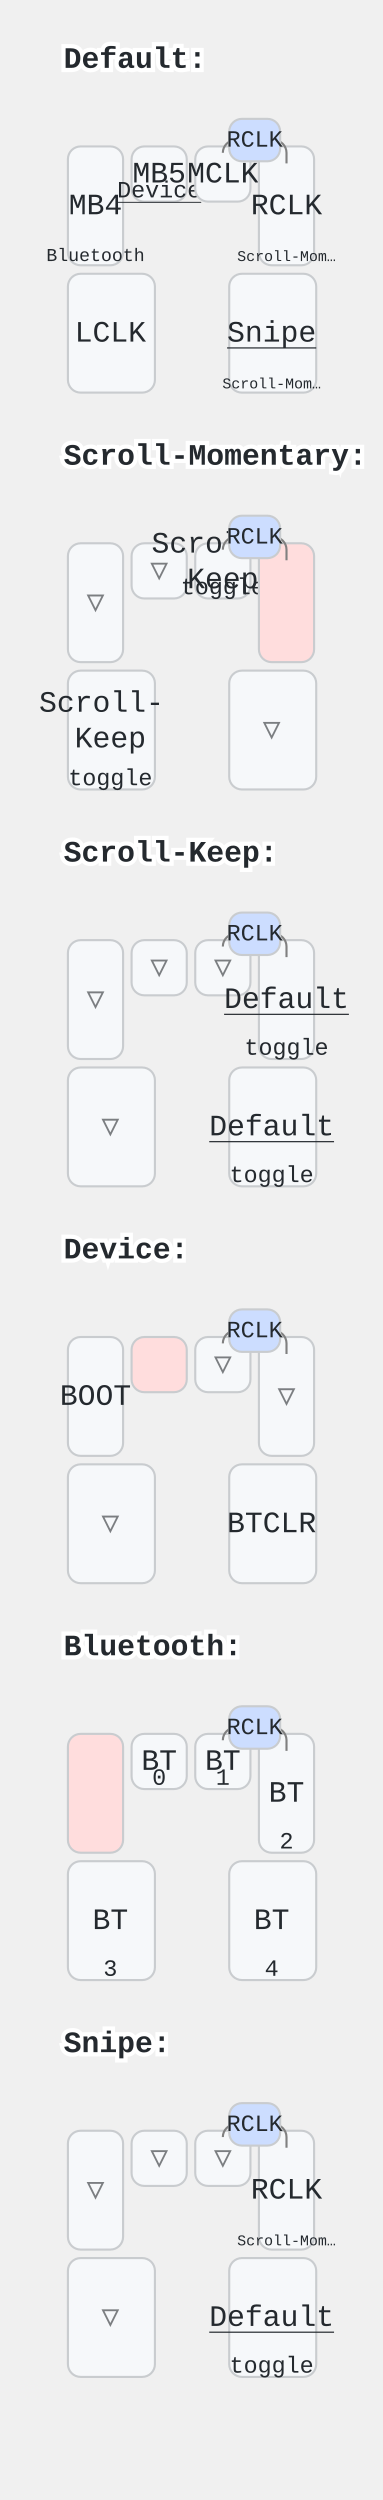
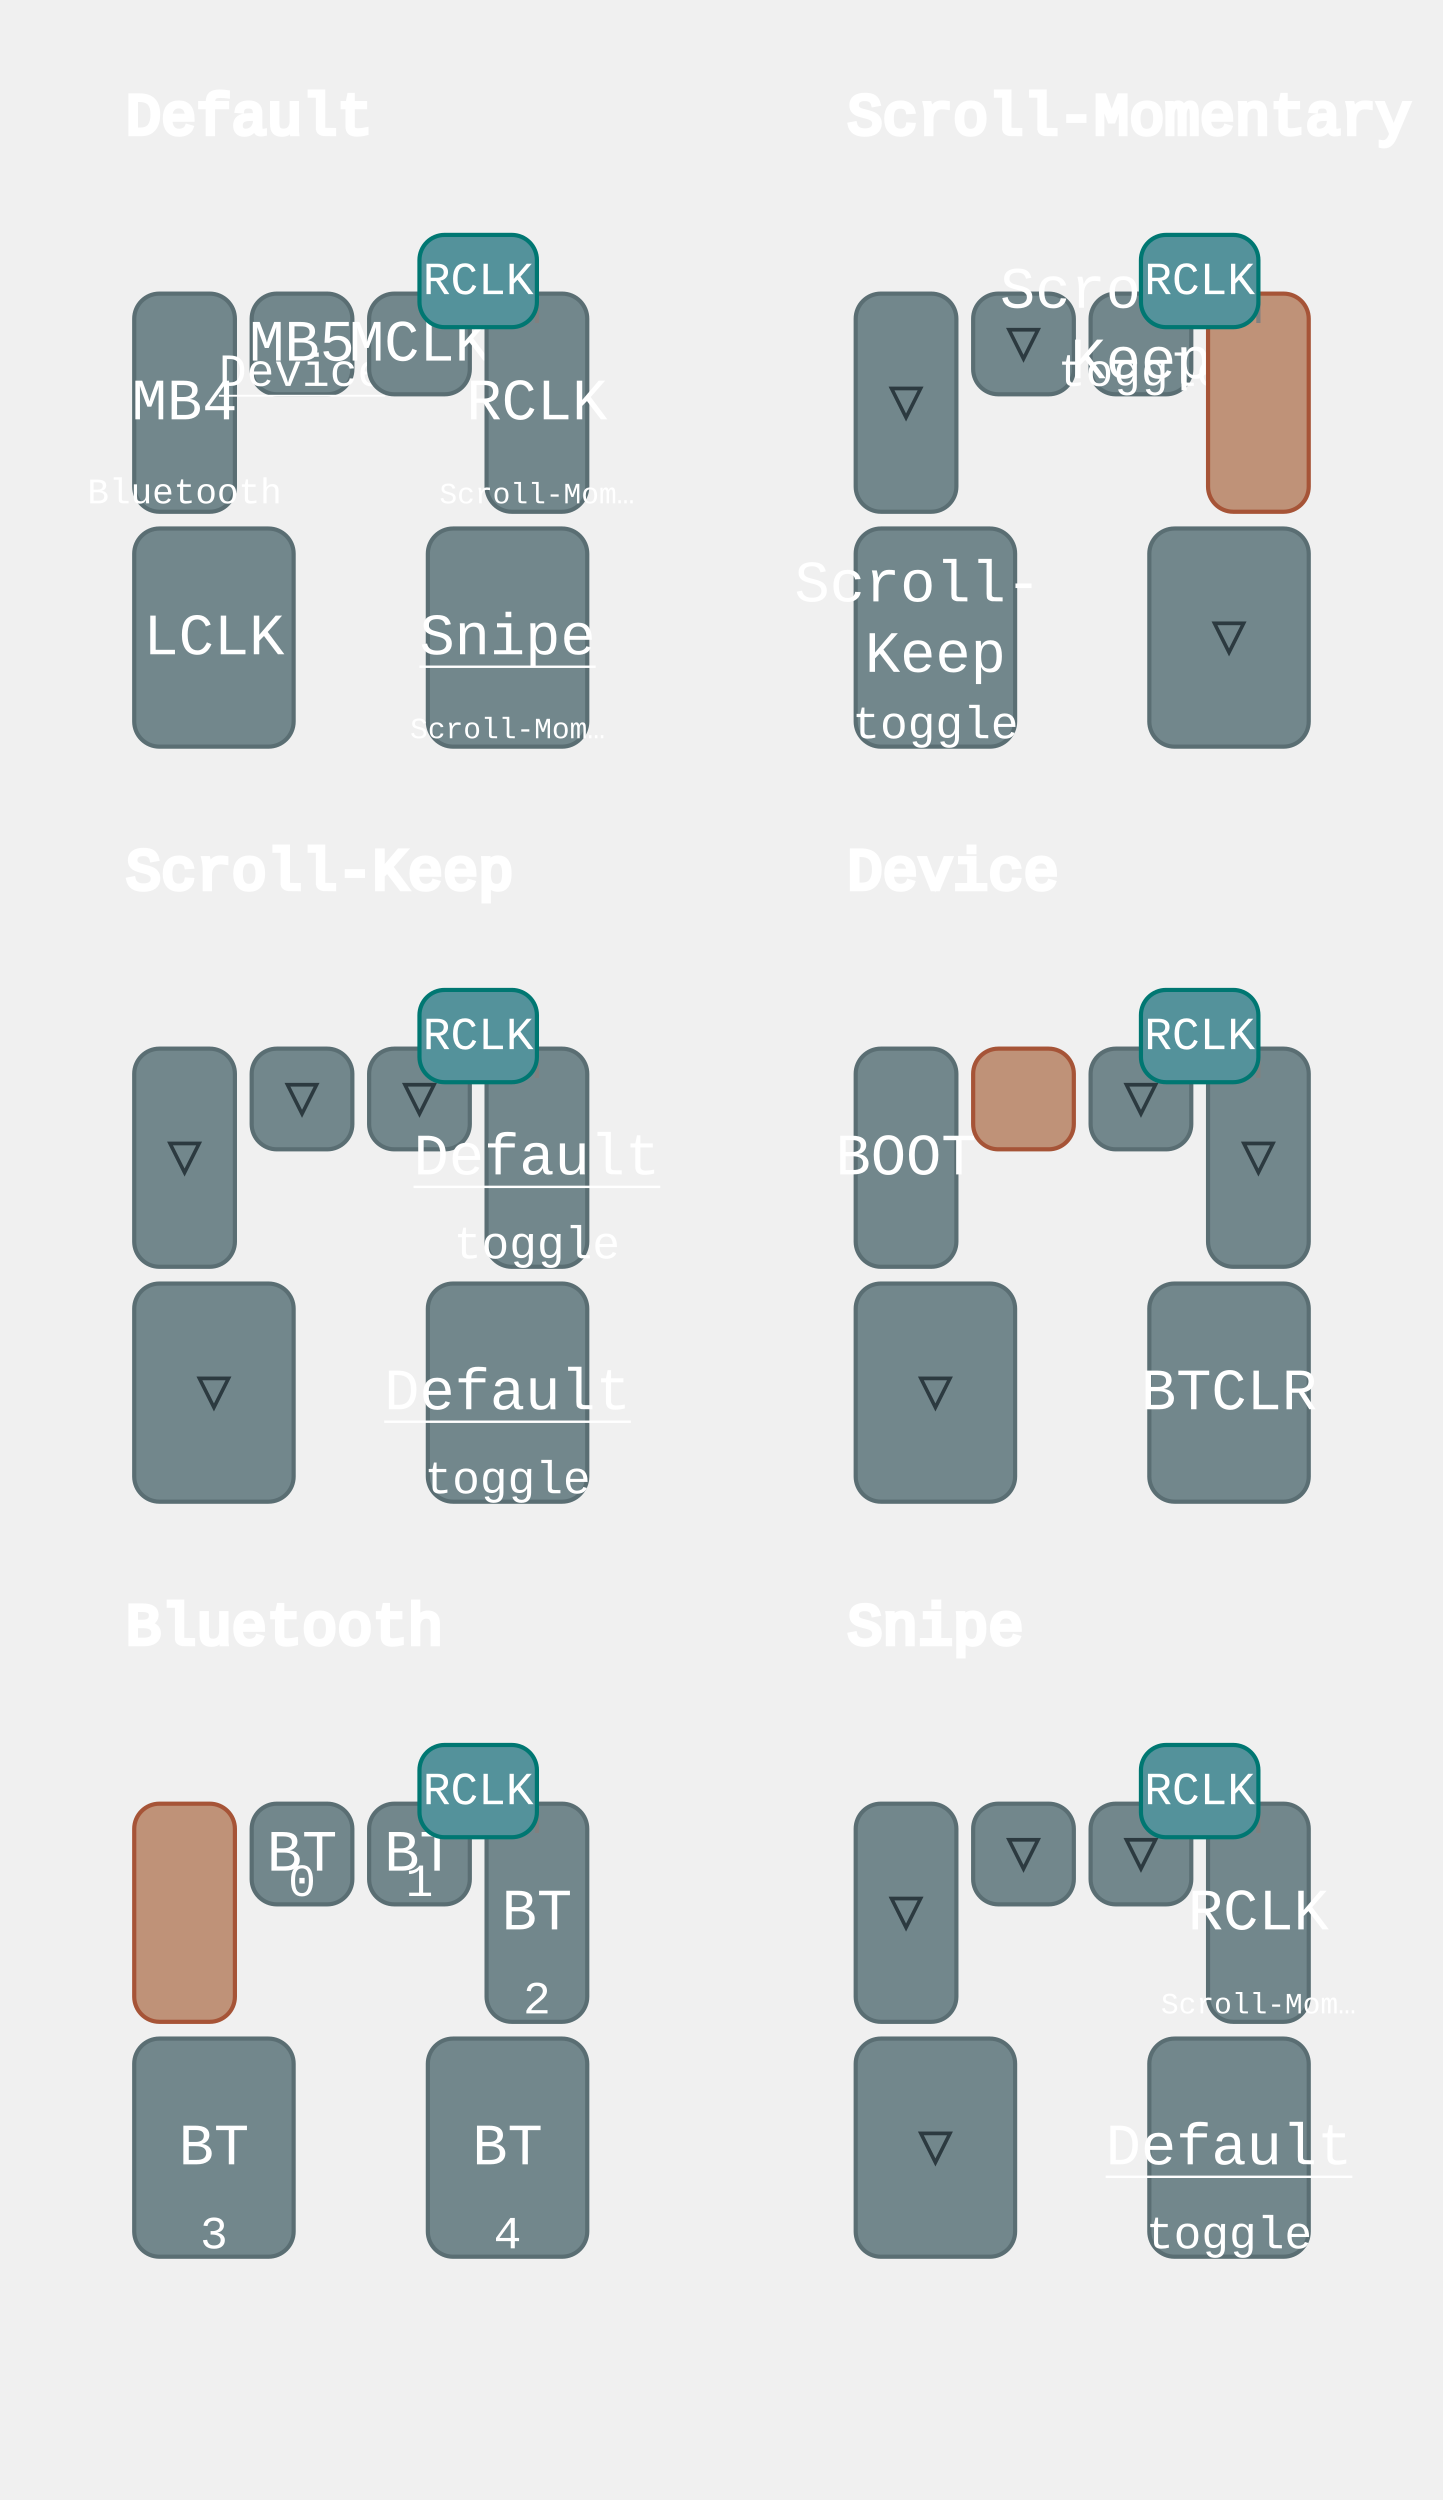
- <svg xmlns="http://www.w3.org/2000/svg" width="180" height="1178" viewBox="0 0 180 1178" class="keymap">
-   <style>/* inherit to force styles through use tags */
- svg path {
+ <svg xmlns="http://www.w3.org/2000/svg" width="344" height="596" viewBox="0 0 344 596" class="keymap">
+   <style>svg path {
    fill: inherit;
}
- 
- /* font and background color specifications */
svg.keymap {
-     font-family: SFMono-Regular,Consolas,Liberation Mono,Menlo,monospace;
+     font-family: Menlo,SFMono-Regular,Consolas,Liberation Mono,monospace;
    font-size: 14px;
    font-kerning: normal;
    text-rendering: optimizeLegibility;
-     fill: #24292e;
- }
- 
- /* default key styling */
+     fill: #FFF;
+     background: #141F26;
+ }
rect.key {
-     fill: #f6f8fa;
- }
- 
- rect.key, rect.combo {
-     stroke: #c9cccf;
+     fill: #72878C;
+     stroke: #5A6E73;
    stroke-width: 1;
}
- 
- /* default key side styling, only used is draw_key_sides is set */
rect.side {
    filter: brightness(90%);
}
- 
- /* color accent for combo boxes */
rect.combo, rect.combo-separate {
-     fill: #cdf;
- }
- 
- /* color accent for held keys */
+     fill: #54929b;
+     stroke: #007772;
+ }
rect.held, rect.combo.held {
-     fill: #fdd;
- }
- 
- /* color accent for ghost (optional) keys */
+     stroke: #A65437;
+     fill: #BF9278;
+ }
rect.ghost, rect.combo.ghost {
    stroke-dasharray: 4, 4;
    stroke-width: 2;
}
- 
text {
    text-anchor: middle;
    dominant-baseline: middle;
}
- 
- /* styling for layer labels */
text.label {
-     font-weight: bold;
    text-anchor: start;
    stroke: white;
-     stroke-width: 4;
    paint-order: stroke;
}
- 
- /* styling for optional footer */
- text.footer {
-     text-anchor: end;
-     dominant-baseline: auto;
-     stroke: white;
-     stroke-width: 4;
-     paint-order: stroke;
- }
- 
- /* styling for combo tap, and key non-tap label text */
text.combo, text.hold, text.shifted, text.left, text.right, text.tl, text.tr, text.bl, text.br {
    font-size: 11px;
}
- 
text.hold, text.bl, text.br {
    text-anchor: middle;
    dominant-baseline: auto;
}
- 
text.shifted, text.tl, text.tr {
    text-anchor: middle;
    dominant-baseline: hanging;
}
- 
text.left, text.tl, text.bl {
    text-anchor: start;
}
- 
text.right, text.tr, text.br {
    text-anchor: end;
}
- 
text.layer-activator {
    text-decoration: underline;
}
- 
- /* styling for hold/shifted label text in combo box */
text.combo.hold, text.combo.shifted, text.combo.left, text.combo.right {
    font-size: 8px;
}
- 
- /* lighter symbol for transparent keys */
text.trans {
-     fill: #7b7e81;
- }
- 
- /* styling for combo dendrons */
+     fill: #2C3A40;
+ }
path.combo {
    stroke-width: 1;
    stroke: gray;
    fill: none;
}
- 
- /* Start Tabler Icons Cleanup */
- /* cannot use height/width with glyphs */
.icon-tabler &gt; path {
    fill: inherit;
    stroke: inherit;
    stroke-width: 2;
}
- /* hide tabler's default box */
.icon-tabler &gt; path[stroke="none"][fill="none"] {
    visibility: hidden;
- }
- /* End Tabler Icons Cleanup */
- </style>
+ }</style>
  <g transform="translate(30, 0)" class="layer-Default">
-     <text x="0" y="28" class="label" id="Default">Default:</text>
-     <g transform="translate(0, 67)">
-       <g transform="translate(15, 30)" class="key keypos-0">
-         <rect rx="6" ry="6" x="-13" y="-28" width="26" height="56" class="key" />
+     <text x="0" y="28" class="label" id="Default">Default</text>
+     <g transform="translate(0, 68)">
+       <g transform="translate(14, 28)" class="key keypos-0">
+         <rect rx="6" ry="6" x="-12" y="-26" width="24" height="52" class="key" />
        <text x="0" y="0" class="key tap">MB4</text>
        <a href="#Bluetooth">
-           <text x="0" y="26" class="key hold layer-activator">
+           <text x="0" y="24" class="key hold layer-activator">
            <tspan style="font-size: 78%">Bluetooth</tspan>
          </text>
        </a>
      </g>
-       <g transform="translate(45, 15)" class="key keypos-1">
-         <rect rx="6" ry="6" x="-13" y="-13" width="26" height="26" class="key" />
+       <g transform="translate(42, 14)" class="key keypos-1">
+         <rect rx="6" ry="6" x="-12" y="-12" width="24" height="24" class="key" />
        <text x="0" y="0" class="key tap">MB5</text>
        <a href="#Device">
-           <text x="0" y="11" class="key hold layer-activator">Device</text>
-         </a>
-       </g>
-       <g transform="translate(75, 15)" class="key keypos-2">
-         <rect rx="6" ry="6" x="-13" y="-13" width="26" height="26" class="key" />
+           <text x="0" y="10" class="key hold layer-activator">Device</text>
+         </a>
+       </g>
+       <g transform="translate(70, 14)" class="key keypos-2">
+         <rect rx="6" ry="6" x="-12" y="-12" width="24" height="24" class="key" />
        <text x="0" y="0" class="key tap">MCLK</text>
      </g>
-       <g transform="translate(105, 30)" class="key keypos-3">
-         <rect rx="6" ry="6" x="-13" y="-28" width="26" height="56" class="key" />
+       <g transform="translate(98, 28)" class="key keypos-3">
+         <rect rx="6" ry="6" x="-12" y="-26" width="24" height="52" class="key" />
        <text x="0" y="0" class="key tap">RCLK</text>
        <a href="#Scroll-Momentary">
-           <text x="0" y="26" class="key hold layer-activator">
+           <text x="0" y="24" class="key hold layer-activator">
            <tspan style="font-size: 64%">Scroll-Mom…</tspan>
          </text>
        </a>
      </g>
-       <g transform="translate(22, 90)" class="key keypos-4">
-         <rect rx="6" ry="6" x="-20" y="-28" width="41" height="56" class="key" />
+       <g transform="translate(21, 84)" class="key keypos-4">
+         <rect rx="6" ry="6" x="-19" y="-26" width="38" height="52" class="key" />
        <text x="0" y="0" class="key tap">LCLK</text>
      </g>
-       <g transform="translate(98, 90)" class="key keypos-5">
-         <rect rx="6" ry="6" x="-20" y="-28" width="41" height="56" class="key" />
+       <g transform="translate(91, 84)" class="key keypos-5">
+         <rect rx="6" ry="6" x="-19" y="-26" width="38" height="52" class="key" />
        <a href="#Snipe">
          <text x="0" y="0" class="key tap layer-activator">Snipe</text>
        </a>
        <a href="#Scroll-Momentary">
-           <text x="0" y="26" class="key hold layer-activator">
+           <text x="0" y="24" class="key hold layer-activator">
            <tspan style="font-size: 64%">Scroll-Mom…</tspan>
          </text>
        </a>
      </g>
      <g class="combo combopos-0">
-         <path d="M90,-1 h-9 a6.0,6.0 0 0 0 -6.0,6.0 v0" class="combo" />
-         <path d="M90,-1 h9 a6.0,6.0 0 0 1 6.0,6.0 v5" class="combo" />
-         <rect rx="6" ry="6" x="78" y="-11" width="24" height="20" class="combo" />
-         <text x="90" y="-1" class="combo tap">RCLK</text>
-       </g>
-     </g>
-   </g>
-   <g transform="translate(30, 187)" class="layer-Scroll-Momentary">
-     <text x="0" y="28" class="label" id="Scroll-Momentary">Scroll-Momentary:</text>
-     <g transform="translate(0, 67)">
-       <g transform="translate(15, 30)" class="key trans keypos-0">
-         <rect rx="6" ry="6" x="-13" y="-28" width="26" height="56" class="key trans" />
-         <text x="0" y="0" class="key trans tap">▽</text>
-       </g>
-       <g transform="translate(45, 15)" class="key trans keypos-1">
-         <rect rx="6" ry="6" x="-13" y="-13" width="26" height="26" class="key trans" />
-         <text x="0" y="0" class="key trans tap">▽</text>
-       </g>
-       <g transform="translate(75, 15)" class="key keypos-2">
-         <rect rx="6" ry="6" x="-13" y="-13" width="26" height="26" class="key" />
+         <path d="M84,-1 h-8 a6.0,6.0 0 0 0 -6.0,6.0 v0" class="combo" />
+         <path d="M84,-1 h8 a6.0,6.0 0 0 1 6.0,6.0 v4" class="combo" />
+         <rect rx="6" ry="6" x="70" y="-12" width="28" height="22" class="combo" />
+         <text x="84" y="-1" class="combo tap">RCLK</text>
+       </g>
+     </g>
+   </g>
+   <g transform="translate(202, 0)" class="layer-Scroll-Momentary">
+     <text x="0" y="28" class="label" id="Scroll-Momentary">Scroll-Momentary</text>
+     <g transform="translate(0, 68)">
+       <g transform="translate(14, 28)" class="key trans keypos-0">
+         <rect rx="6" ry="6" x="-12" y="-26" width="24" height="52" class="key trans" />
+         <text x="0" y="0" class="key trans tap">▽</text>
+       </g>
+       <g transform="translate(42, 14)" class="key trans keypos-1">
+         <rect rx="6" ry="6" x="-12" y="-12" width="24" height="24" class="key trans" />
+         <text x="0" y="0" class="key trans tap">▽</text>
+       </g>
+       <g transform="translate(70, 14)" class="key keypos-2">
+         <rect rx="6" ry="6" x="-12" y="-12" width="24" height="24" class="key" />
        <text x="0" y="0" class="key tap">
          <tspan x="0" dy="-0.9em">Scroll-</tspan>
          <tspan x="0" dy="1.2em">Keep</tspan>
        </text>
-         <text x="0" y="11" class="key hold">toggle</text>
-       </g>
-       <g transform="translate(105, 30)" class="key held keypos-3">
-         <rect rx="6" ry="6" x="-13" y="-28" width="26" height="56" class="key held" />
-       </g>
-       <g transform="translate(22, 90)" class="key keypos-4">
-         <rect rx="6" ry="6" x="-20" y="-28" width="41" height="56" class="key" />
+         <text x="0" y="10" class="key hold">toggle</text>
+       </g>
+       <g transform="translate(98, 28)" class="key held keypos-3">
+         <rect rx="6" ry="6" x="-12" y="-26" width="24" height="52" class="key held" />
+       </g>
+       <g transform="translate(21, 84)" class="key keypos-4">
+         <rect rx="6" ry="6" x="-19" y="-26" width="38" height="52" class="key" />
        <text x="0" y="0" class="key tap">
          <tspan x="0" dy="-0.9em">Scroll-</tspan>
          <tspan x="0" dy="1.2em">Keep</tspan>
        </text>
-         <text x="0" y="26" class="key hold">toggle</text>
-       </g>
-       <g transform="translate(98, 90)" class="key trans keypos-5">
-         <rect rx="6" ry="6" x="-20" y="-28" width="41" height="56" class="key trans" />
-         <text x="0" y="0" class="key trans tap">▽</text>
-       </g>
-       <g class="combo combopos-0">
-         <path d="M90,-1 h-9 a6.0,6.0 0 0 0 -6.0,6.0 v0" class="combo" />
-         <path d="M90,-1 h9 a6.0,6.0 0 0 1 6.0,6.0 v5" class="combo" />
-         <rect rx="6" ry="6" x="78" y="-11" width="24" height="20" class="combo" />
-         <text x="90" y="-1" class="combo tap">RCLK</text>
-       </g>
-     </g>
-   </g>
-   <g transform="translate(30, 374)" class="layer-Scroll-Keep">
-     <text x="0" y="28" class="label" id="Scroll-Keep">Scroll-Keep:</text>
-     <g transform="translate(0, 67)">
-       <g transform="translate(15, 30)" class="key trans keypos-0">
-         <rect rx="6" ry="6" x="-13" y="-28" width="26" height="56" class="key trans" />
-         <text x="0" y="0" class="key trans tap">▽</text>
-       </g>
-       <g transform="translate(45, 15)" class="key trans keypos-1">
-         <rect rx="6" ry="6" x="-13" y="-13" width="26" height="26" class="key trans" />
-         <text x="0" y="0" class="key trans tap">▽</text>
-       </g>
-       <g transform="translate(75, 15)" class="key trans keypos-2">
-         <rect rx="6" ry="6" x="-13" y="-13" width="26" height="26" class="key trans" />
-         <text x="0" y="0" class="key trans tap">▽</text>
-       </g>
-       <g transform="translate(105, 30)" class="key keypos-3">
-         <rect rx="6" ry="6" x="-13" y="-28" width="26" height="56" class="key" />
+         <text x="0" y="24" class="key hold">toggle</text>
+       </g>
+       <g transform="translate(91, 84)" class="key trans keypos-5">
+         <rect rx="6" ry="6" x="-19" y="-26" width="38" height="52" class="key trans" />
+         <text x="0" y="0" class="key trans tap">▽</text>
+       </g>
+       <g class="combo combopos-0">
+         <path d="M84,-1 h-8 a6.0,6.0 0 0 0 -6.0,6.0 v0" class="combo" />
+         <path d="M84,-1 h8 a6.0,6.0 0 0 1 6.0,6.0 v4" class="combo" />
+         <rect rx="6" ry="6" x="70" y="-12" width="28" height="22" class="combo" />
+         <text x="84" y="-1" class="combo tap">RCLK</text>
+       </g>
+     </g>
+   </g>
+   <g transform="translate(30, 180)" class="layer-Scroll-Keep">
+     <text x="0" y="28" class="label" id="Scroll-Keep">Scroll-Keep</text>
+     <g transform="translate(0, 68)">
+       <g transform="translate(14, 28)" class="key trans keypos-0">
+         <rect rx="6" ry="6" x="-12" y="-26" width="24" height="52" class="key trans" />
+         <text x="0" y="0" class="key trans tap">▽</text>
+       </g>
+       <g transform="translate(42, 14)" class="key trans keypos-1">
+         <rect rx="6" ry="6" x="-12" y="-12" width="24" height="24" class="key trans" />
+         <text x="0" y="0" class="key trans tap">▽</text>
+       </g>
+       <g transform="translate(70, 14)" class="key trans keypos-2">
+         <rect rx="6" ry="6" x="-12" y="-12" width="24" height="24" class="key trans" />
+         <text x="0" y="0" class="key trans tap">▽</text>
+       </g>
+       <g transform="translate(98, 28)" class="key keypos-3">
+         <rect rx="6" ry="6" x="-12" y="-26" width="24" height="52" class="key" />
        <a href="#Default">
          <text x="0" y="0" class="key tap layer-activator">Default</text>
        </a>
-         <text x="0" y="26" class="key hold">toggle</text>
-       </g>
-       <g transform="translate(22, 90)" class="key trans keypos-4">
-         <rect rx="6" ry="6" x="-20" y="-28" width="41" height="56" class="key trans" />
-         <text x="0" y="0" class="key trans tap">▽</text>
-       </g>
-       <g transform="translate(98, 90)" class="key keypos-5">
-         <rect rx="6" ry="6" x="-20" y="-28" width="41" height="56" class="key" />
+         <text x="0" y="24" class="key hold">toggle</text>
+       </g>
+       <g transform="translate(21, 84)" class="key trans keypos-4">
+         <rect rx="6" ry="6" x="-19" y="-26" width="38" height="52" class="key trans" />
+         <text x="0" y="0" class="key trans tap">▽</text>
+       </g>
+       <g transform="translate(91, 84)" class="key keypos-5">
+         <rect rx="6" ry="6" x="-19" y="-26" width="38" height="52" class="key" />
        <a href="#Default">
          <text x="0" y="0" class="key tap layer-activator">Default</text>
        </a>
-         <text x="0" y="26" class="key hold">toggle</text>
-       </g>
-       <g class="combo combopos-0">
-         <path d="M90,-1 h-9 a6.0,6.0 0 0 0 -6.0,6.0 v0" class="combo" />
-         <path d="M90,-1 h9 a6.0,6.0 0 0 1 6.0,6.0 v5" class="combo" />
-         <rect rx="6" ry="6" x="78" y="-11" width="24" height="20" class="combo" />
-         <text x="90" y="-1" class="combo tap">RCLK</text>
-       </g>
-     </g>
-   </g>
-   <g transform="translate(30, 561)" class="layer-Device">
-     <text x="0" y="28" class="label" id="Device">Device:</text>
-     <g transform="translate(0, 67)">
-       <g transform="translate(15, 30)" class="key keypos-0">
-         <rect rx="6" ry="6" x="-13" y="-28" width="26" height="56" class="key" />
+         <text x="0" y="24" class="key hold">toggle</text>
+       </g>
+       <g class="combo combopos-0">
+         <path d="M84,-1 h-8 a6.0,6.0 0 0 0 -6.0,6.0 v0" class="combo" />
+         <path d="M84,-1 h8 a6.0,6.0 0 0 1 6.0,6.0 v4" class="combo" />
+         <rect rx="6" ry="6" x="70" y="-12" width="28" height="22" class="combo" />
+         <text x="84" y="-1" class="combo tap">RCLK</text>
+       </g>
+     </g>
+   </g>
+   <g transform="translate(202, 180)" class="layer-Device">
+     <text x="0" y="28" class="label" id="Device">Device</text>
+     <g transform="translate(0, 68)">
+       <g transform="translate(14, 28)" class="key keypos-0">
+         <rect rx="6" ry="6" x="-12" y="-26" width="24" height="52" class="key" />
        <text x="0" y="0" class="key tap">BOOT</text>
      </g>
-       <g transform="translate(45, 15)" class="key held keypos-1">
-         <rect rx="6" ry="6" x="-13" y="-13" width="26" height="26" class="key held" />
-       </g>
-       <g transform="translate(75, 15)" class="key trans keypos-2">
-         <rect rx="6" ry="6" x="-13" y="-13" width="26" height="26" class="key trans" />
-         <text x="0" y="0" class="key trans tap">▽</text>
-       </g>
-       <g transform="translate(105, 30)" class="key trans keypos-3">
-         <rect rx="6" ry="6" x="-13" y="-28" width="26" height="56" class="key trans" />
-         <text x="0" y="0" class="key trans tap">▽</text>
-       </g>
-       <g transform="translate(22, 90)" class="key trans keypos-4">
-         <rect rx="6" ry="6" x="-20" y="-28" width="41" height="56" class="key trans" />
-         <text x="0" y="0" class="key trans tap">▽</text>
-       </g>
-       <g transform="translate(98, 90)" class="key keypos-5">
-         <rect rx="6" ry="6" x="-20" y="-28" width="41" height="56" class="key" />
+       <g transform="translate(42, 14)" class="key held keypos-1">
+         <rect rx="6" ry="6" x="-12" y="-12" width="24" height="24" class="key held" />
+       </g>
+       <g transform="translate(70, 14)" class="key trans keypos-2">
+         <rect rx="6" ry="6" x="-12" y="-12" width="24" height="24" class="key trans" />
+         <text x="0" y="0" class="key trans tap">▽</text>
+       </g>
+       <g transform="translate(98, 28)" class="key trans keypos-3">
+         <rect rx="6" ry="6" x="-12" y="-26" width="24" height="52" class="key trans" />
+         <text x="0" y="0" class="key trans tap">▽</text>
+       </g>
+       <g transform="translate(21, 84)" class="key trans keypos-4">
+         <rect rx="6" ry="6" x="-19" y="-26" width="38" height="52" class="key trans" />
+         <text x="0" y="0" class="key trans tap">▽</text>
+       </g>
+       <g transform="translate(91, 84)" class="key keypos-5">
+         <rect rx="6" ry="6" x="-19" y="-26" width="38" height="52" class="key" />
        <text x="0" y="0" class="key tap">BTCLR</text>
      </g>
      <g class="combo combopos-0">
-         <path d="M90,-1 h-9 a6.0,6.0 0 0 0 -6.0,6.0 v0" class="combo" />
-         <path d="M90,-1 h9 a6.0,6.0 0 0 1 6.0,6.0 v5" class="combo" />
-         <rect rx="6" ry="6" x="78" y="-11" width="24" height="20" class="combo" />
-         <text x="90" y="-1" class="combo tap">RCLK</text>
-       </g>
-     </g>
-   </g>
-   <g transform="translate(30, 748)" class="layer-Bluetooth">
-     <text x="0" y="28" class="label" id="Bluetooth">Bluetooth:</text>
-     <g transform="translate(0, 67)">
-       <g transform="translate(15, 30)" class="key held keypos-0">
-         <rect rx="6" ry="6" x="-13" y="-28" width="26" height="56" class="key held" />
-       </g>
-       <g transform="translate(45, 15)" class="key keypos-1">
-         <rect rx="6" ry="6" x="-13" y="-13" width="26" height="26" class="key" />
-         <text x="0" y="0" class="key tap">BT</text>
-         <text x="0" y="11" class="key hold">0</text>
-       </g>
-       <g transform="translate(75, 15)" class="key keypos-2">
-         <rect rx="6" ry="6" x="-13" y="-13" width="26" height="26" class="key" />
-         <text x="0" y="0" class="key tap">BT</text>
-         <text x="0" y="11" class="key hold">1</text>
-       </g>
-       <g transform="translate(105, 30)" class="key keypos-3">
-         <rect rx="6" ry="6" x="-13" y="-28" width="26" height="56" class="key" />
-         <text x="0" y="0" class="key tap">BT</text>
-         <text x="0" y="26" class="key hold">2</text>
-       </g>
-       <g transform="translate(22, 90)" class="key keypos-4">
-         <rect rx="6" ry="6" x="-20" y="-28" width="41" height="56" class="key" />
-         <text x="0" y="0" class="key tap">BT</text>
-         <text x="0" y="26" class="key hold">3</text>
-       </g>
-       <g transform="translate(98, 90)" class="key keypos-5">
-         <rect rx="6" ry="6" x="-20" y="-28" width="41" height="56" class="key" />
-         <text x="0" y="0" class="key tap">BT</text>
-         <text x="0" y="26" class="key hold">4</text>
-       </g>
-       <g class="combo combopos-0">
-         <path d="M90,-1 h-9 a6.0,6.0 0 0 0 -6.0,6.0 v0" class="combo" />
-         <path d="M90,-1 h9 a6.0,6.0 0 0 1 6.0,6.0 v5" class="combo" />
-         <rect rx="6" ry="6" x="78" y="-11" width="24" height="20" class="combo" />
-         <text x="90" y="-1" class="combo tap">RCLK</text>
-       </g>
-     </g>
-   </g>
-   <g transform="translate(30, 935)" class="layer-Snipe">
-     <text x="0" y="28" class="label" id="Snipe">Snipe:</text>
-     <g transform="translate(0, 67)">
-       <g transform="translate(15, 30)" class="key trans keypos-0">
-         <rect rx="6" ry="6" x="-13" y="-28" width="26" height="56" class="key trans" />
-         <text x="0" y="0" class="key trans tap">▽</text>
-       </g>
-       <g transform="translate(45, 15)" class="key trans keypos-1">
-         <rect rx="6" ry="6" x="-13" y="-13" width="26" height="26" class="key trans" />
-         <text x="0" y="0" class="key trans tap">▽</text>
-       </g>
-       <g transform="translate(75, 15)" class="key trans keypos-2">
-         <rect rx="6" ry="6" x="-13" y="-13" width="26" height="26" class="key trans" />
-         <text x="0" y="0" class="key trans tap">▽</text>
-       </g>
-       <g transform="translate(105, 30)" class="key keypos-3">
-         <rect rx="6" ry="6" x="-13" y="-28" width="26" height="56" class="key" />
+         <path d="M84,-1 h-8 a6.0,6.0 0 0 0 -6.0,6.0 v0" class="combo" />
+         <path d="M84,-1 h8 a6.0,6.0 0 0 1 6.0,6.0 v4" class="combo" />
+         <rect rx="6" ry="6" x="70" y="-12" width="28" height="22" class="combo" />
+         <text x="84" y="-1" class="combo tap">RCLK</text>
+       </g>
+     </g>
+   </g>
+   <g transform="translate(30, 360)" class="layer-Bluetooth">
+     <text x="0" y="28" class="label" id="Bluetooth">Bluetooth</text>
+     <g transform="translate(0, 68)">
+       <g transform="translate(14, 28)" class="key held keypos-0">
+         <rect rx="6" ry="6" x="-12" y="-26" width="24" height="52" class="key held" />
+       </g>
+       <g transform="translate(42, 14)" class="key keypos-1">
+         <rect rx="6" ry="6" x="-12" y="-12" width="24" height="24" class="key" />
+         <text x="0" y="0" class="key tap">BT</text>
+         <text x="0" y="10" class="key hold">0</text>
+       </g>
+       <g transform="translate(70, 14)" class="key keypos-2">
+         <rect rx="6" ry="6" x="-12" y="-12" width="24" height="24" class="key" />
+         <text x="0" y="0" class="key tap">BT</text>
+         <text x="0" y="10" class="key hold">1</text>
+       </g>
+       <g transform="translate(98, 28)" class="key keypos-3">
+         <rect rx="6" ry="6" x="-12" y="-26" width="24" height="52" class="key" />
+         <text x="0" y="0" class="key tap">BT</text>
+         <text x="0" y="24" class="key hold">2</text>
+       </g>
+       <g transform="translate(21, 84)" class="key keypos-4">
+         <rect rx="6" ry="6" x="-19" y="-26" width="38" height="52" class="key" />
+         <text x="0" y="0" class="key tap">BT</text>
+         <text x="0" y="24" class="key hold">3</text>
+       </g>
+       <g transform="translate(91, 84)" class="key keypos-5">
+         <rect rx="6" ry="6" x="-19" y="-26" width="38" height="52" class="key" />
+         <text x="0" y="0" class="key tap">BT</text>
+         <text x="0" y="24" class="key hold">4</text>
+       </g>
+       <g class="combo combopos-0">
+         <path d="M84,-1 h-8 a6.0,6.0 0 0 0 -6.0,6.0 v0" class="combo" />
+         <path d="M84,-1 h8 a6.0,6.0 0 0 1 6.0,6.0 v4" class="combo" />
+         <rect rx="6" ry="6" x="70" y="-12" width="28" height="22" class="combo" />
+         <text x="84" y="-1" class="combo tap">RCLK</text>
+       </g>
+     </g>
+   </g>
+   <g transform="translate(202, 360)" class="layer-Snipe">
+     <text x="0" y="28" class="label" id="Snipe">Snipe</text>
+     <g transform="translate(0, 68)">
+       <g transform="translate(14, 28)" class="key trans keypos-0">
+         <rect rx="6" ry="6" x="-12" y="-26" width="24" height="52" class="key trans" />
+         <text x="0" y="0" class="key trans tap">▽</text>
+       </g>
+       <g transform="translate(42, 14)" class="key trans keypos-1">
+         <rect rx="6" ry="6" x="-12" y="-12" width="24" height="24" class="key trans" />
+         <text x="0" y="0" class="key trans tap">▽</text>
+       </g>
+       <g transform="translate(70, 14)" class="key trans keypos-2">
+         <rect rx="6" ry="6" x="-12" y="-12" width="24" height="24" class="key trans" />
+         <text x="0" y="0" class="key trans tap">▽</text>
+       </g>
+       <g transform="translate(98, 28)" class="key keypos-3">
+         <rect rx="6" ry="6" x="-12" y="-26" width="24" height="52" class="key" />
        <text x="0" y="0" class="key tap">RCLK</text>
        <a href="#Scroll-Momentary">
-           <text x="0" y="26" class="key hold layer-activator">
+           <text x="0" y="24" class="key hold layer-activator">
            <tspan style="font-size: 64%">Scroll-Mom…</tspan>
          </text>
        </a>
      </g>
-       <g transform="translate(22, 90)" class="key trans keypos-4">
-         <rect rx="6" ry="6" x="-20" y="-28" width="41" height="56" class="key trans" />
-         <text x="0" y="0" class="key trans tap">▽</text>
-       </g>
-       <g transform="translate(98, 90)" class="key keypos-5">
-         <rect rx="6" ry="6" x="-20" y="-28" width="41" height="56" class="key" />
+       <g transform="translate(21, 84)" class="key trans keypos-4">
+         <rect rx="6" ry="6" x="-19" y="-26" width="38" height="52" class="key trans" />
+         <text x="0" y="0" class="key trans tap">▽</text>
+       </g>
+       <g transform="translate(91, 84)" class="key keypos-5">
+         <rect rx="6" ry="6" x="-19" y="-26" width="38" height="52" class="key" />
        <a href="#Default">
          <text x="0" y="0" class="key tap layer-activator">Default</text>
        </a>
-         <text x="0" y="26" class="key hold">toggle</text>
-       </g>
-       <g class="combo combopos-0">
-         <path d="M90,-1 h-9 a6.0,6.0 0 0 0 -6.0,6.0 v0" class="combo" />
-         <path d="M90,-1 h9 a6.0,6.0 0 0 1 6.0,6.0 v5" class="combo" />
-         <rect rx="6" ry="6" x="78" y="-11" width="24" height="20" class="combo" />
-         <text x="90" y="-1" class="combo tap">RCLK</text>
+         <text x="0" y="24" class="key hold">toggle</text>
+       </g>
+       <g class="combo combopos-0">
+         <path d="M84,-1 h-8 a6.0,6.0 0 0 0 -6.0,6.0 v0" class="combo" />
+         <path d="M84,-1 h8 a6.0,6.0 0 0 1 6.0,6.0 v4" class="combo" />
+         <rect rx="6" ry="6" x="70" y="-12" width="28" height="22" class="combo" />
+         <text x="84" y="-1" class="combo tap">RCLK</text>
      </g>
    </g>
  </g>
</svg>
